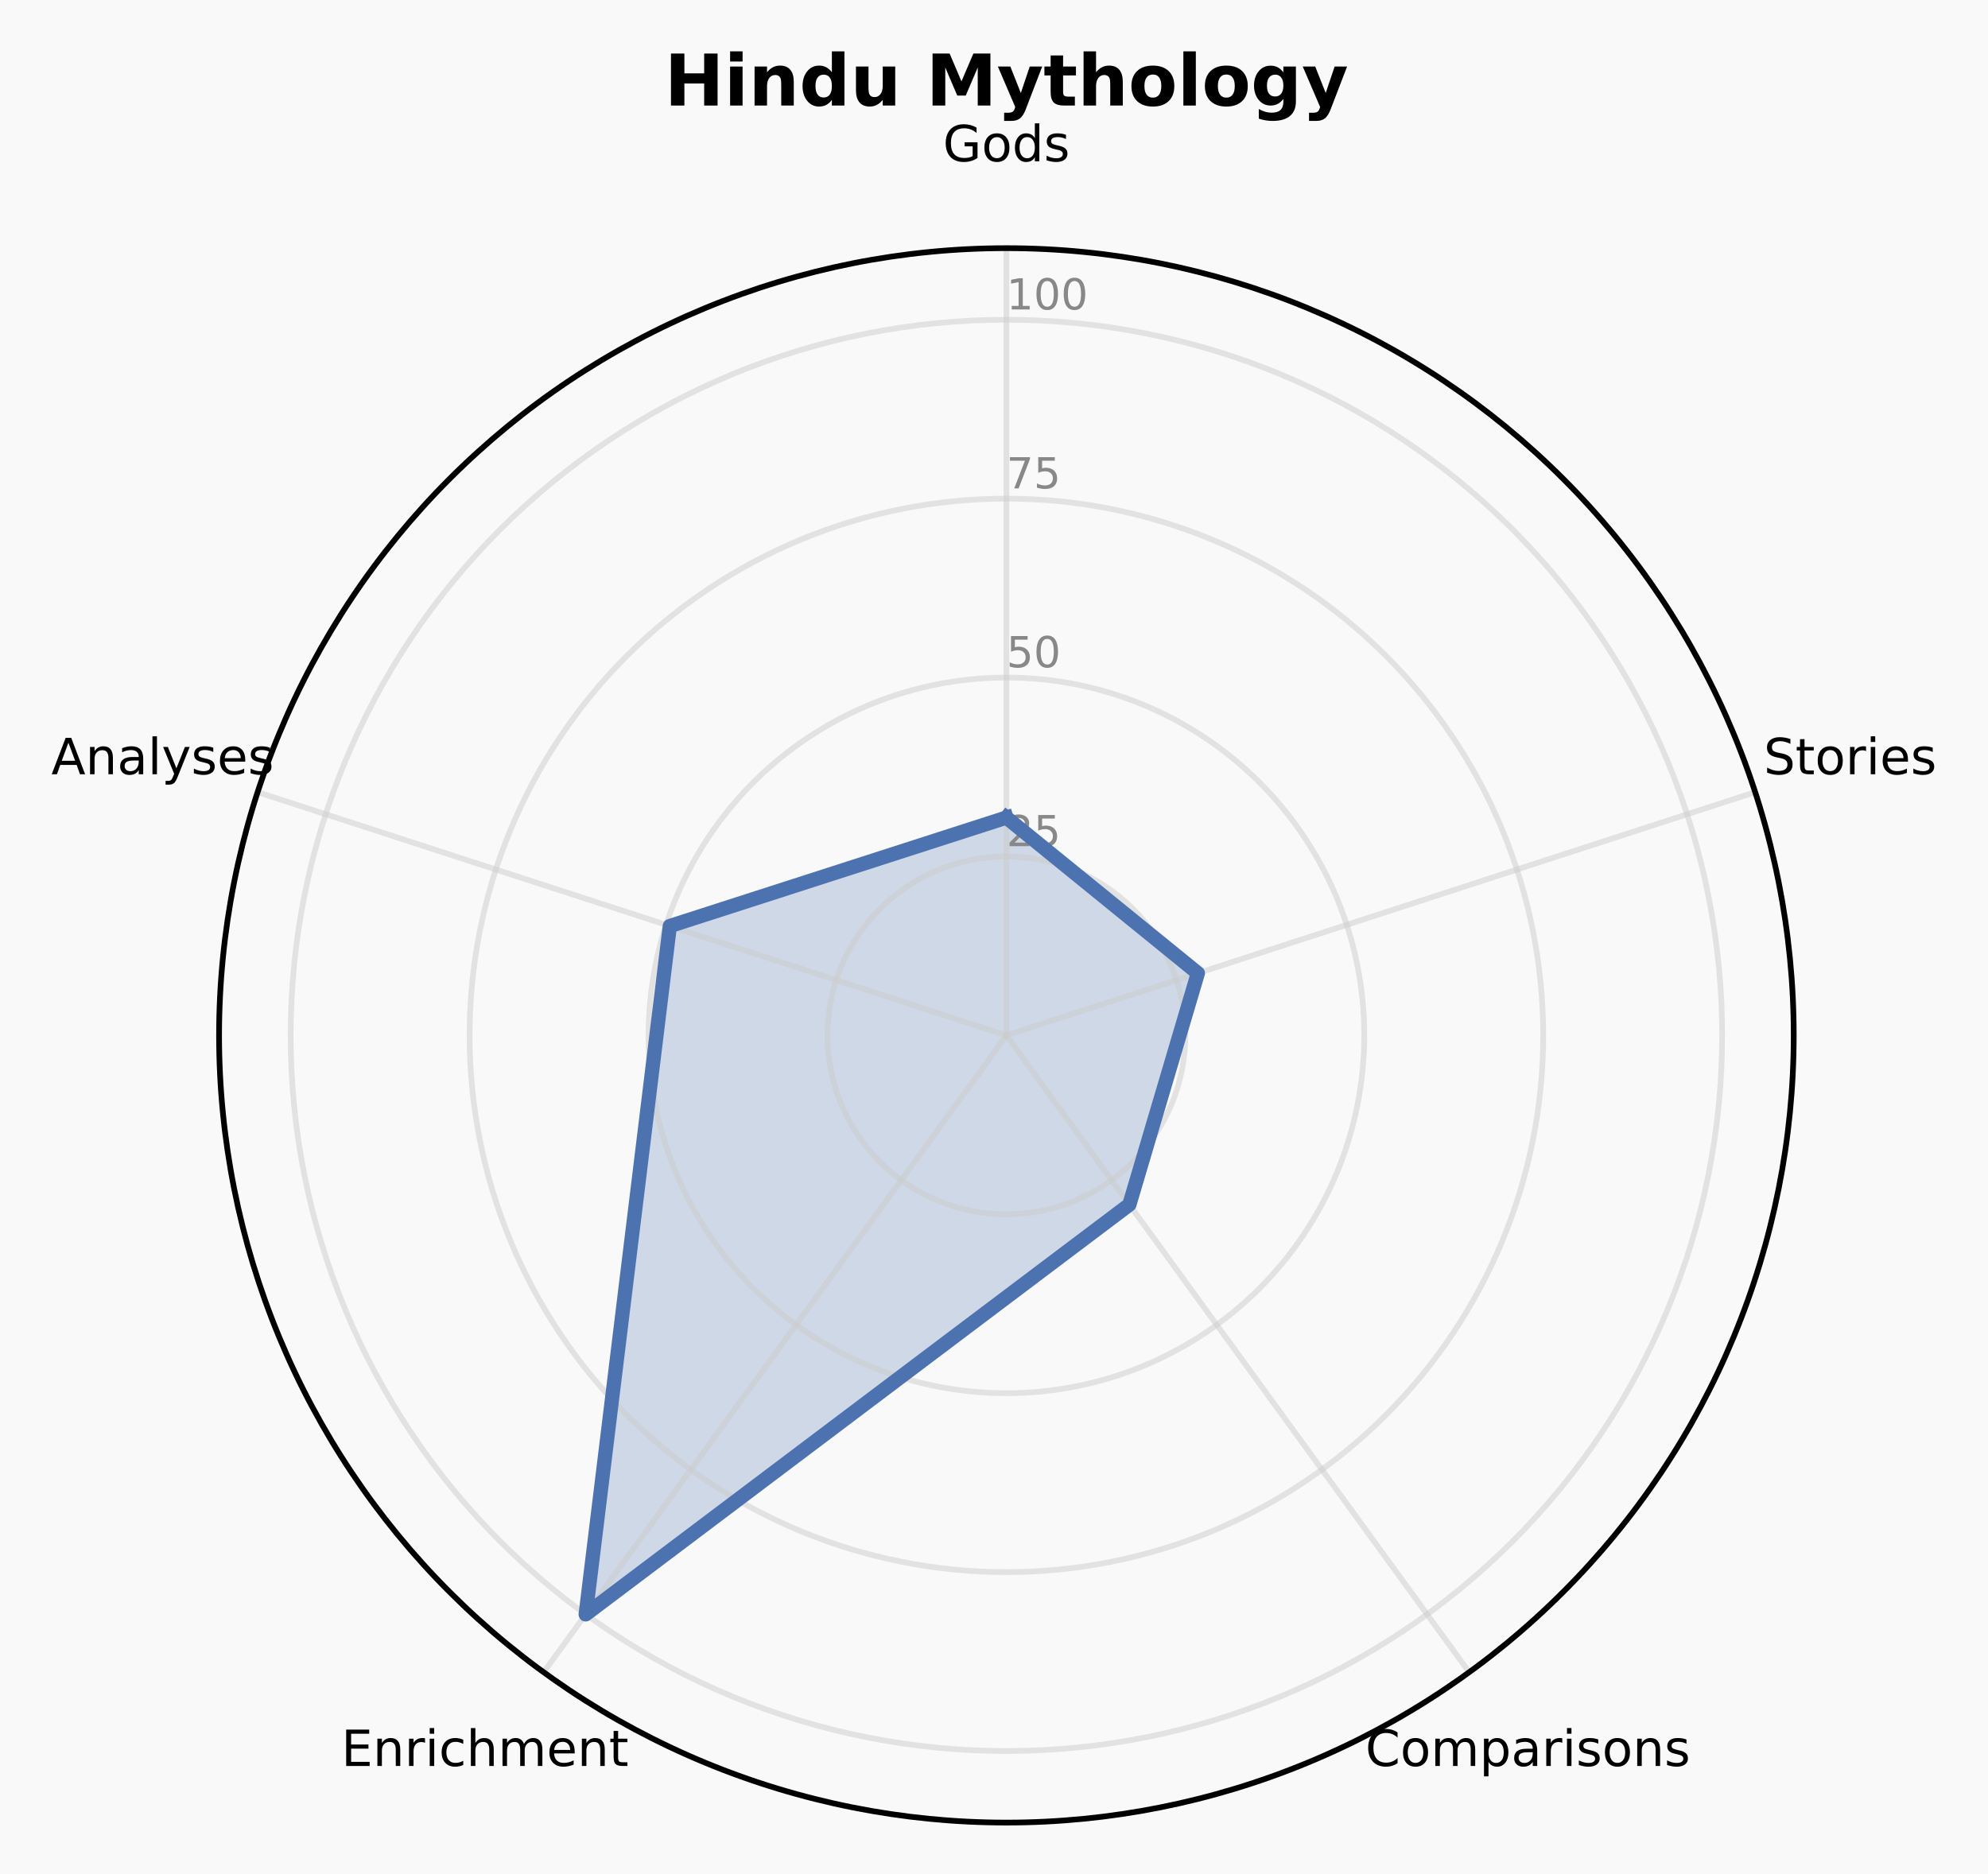
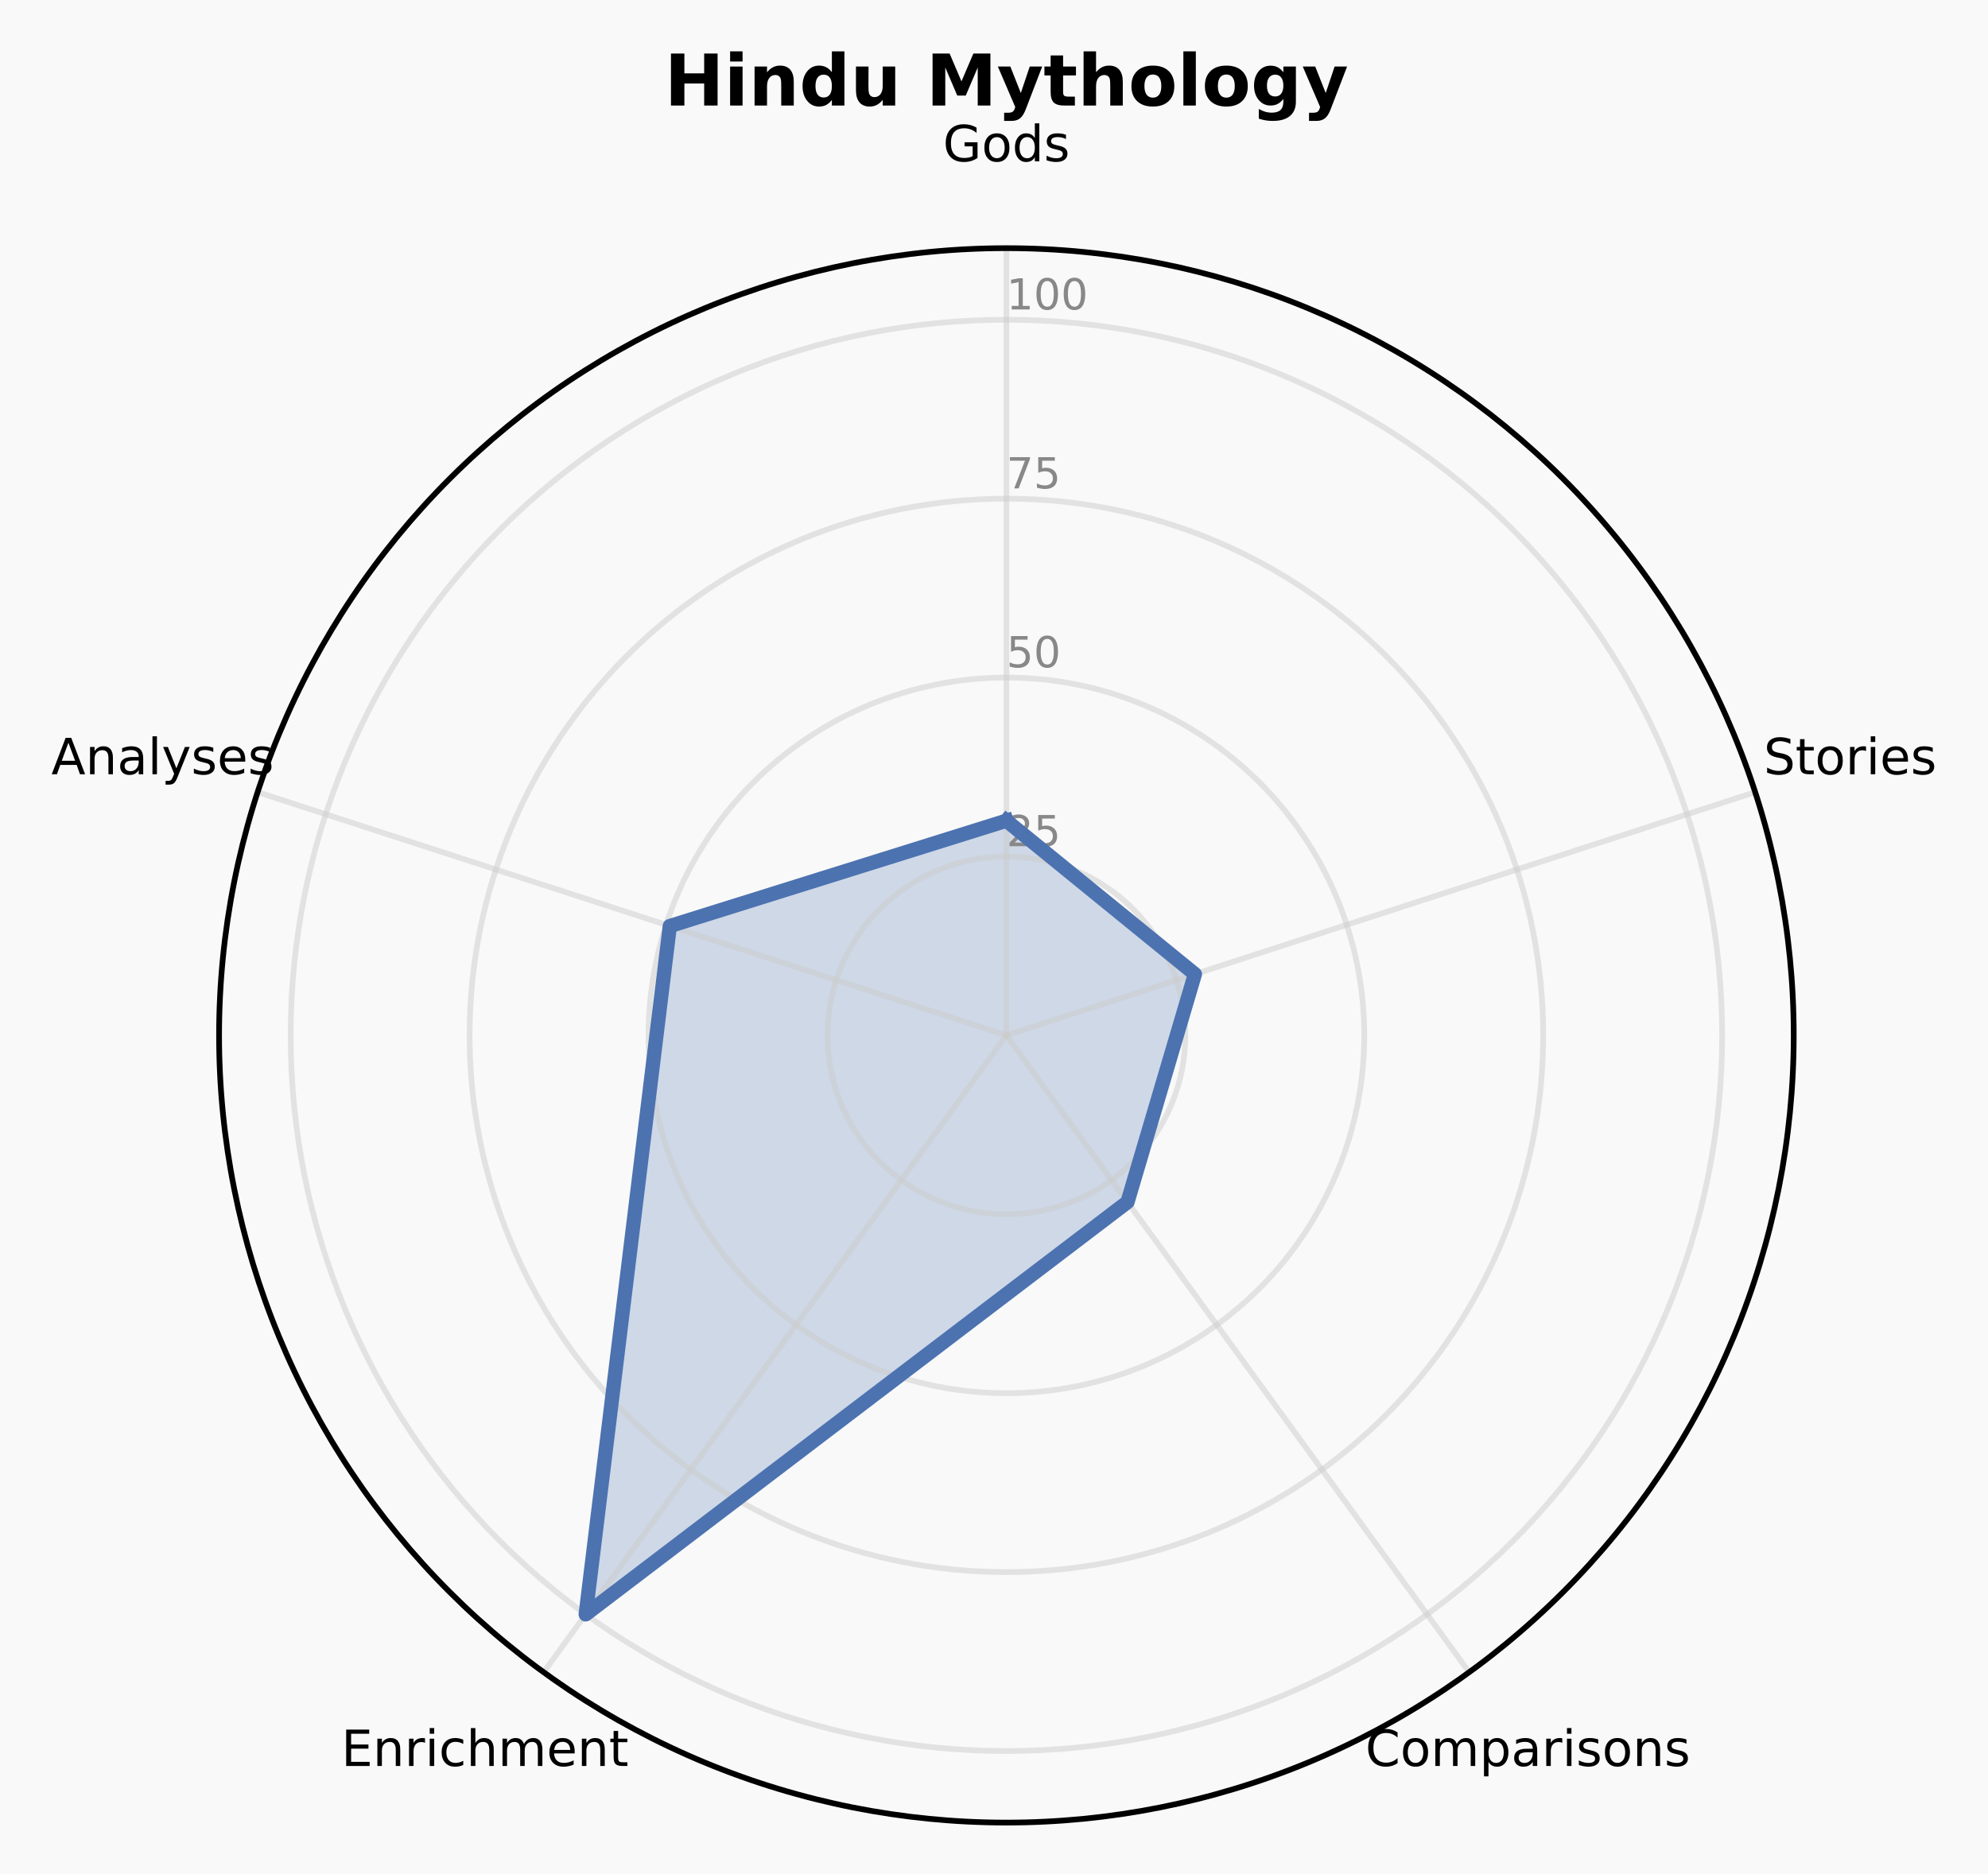
<svg xmlns="http://www.w3.org/2000/svg" xmlns:xlink="http://www.w3.org/1999/xlink" width="278.709pt" height="262.758pt" viewBox="0 0 278.709 262.758" version="1.1">
  <defs>
    <style type="text/css">*{stroke-linejoin: round; stroke-linecap: butt}</style>
  </defs>
  <g id="figure_1">
    <g id="patch_1">
      <path d="M 0 262.758  L 278.709 262.758  L 278.709 0  L 0 0  z " style="fill: #f9f9f9" />
    </g>
    <g id="axes_1">
      <g id="patch_2">
        <path d="M 251.473 145.178  C 251.473 130.683 248.618 116.329 243.071 102.938  C 237.524 89.546 229.393 77.377 219.143 67.128  C 208.894 56.878 196.725 48.748 183.334 43.201  C 169.942 37.654 155.588 34.798 141.093 34.798  C 126.598 34.798 112.244 37.654 98.853 43.201  C 85.461 48.748 73.293 56.878 63.043 67.128  C 52.794 77.377 44.663 89.546 39.116 102.938  C 33.569 116.329 30.714 130.683 30.714 145.178  C 30.714 159.673 33.569 174.027 39.116 187.418  C 44.663 200.81 52.794 212.979 63.043 223.228  C 73.293 233.478 85.461 241.609 98.853 247.155  C 112.244 252.702 126.598 255.558 141.093 255.558  C 155.588 255.558 169.942 252.702 183.334 247.155  C 196.725 241.609 208.894 233.478 219.143 223.228  C 229.393 212.979 237.524 200.81 243.071 187.418  C 248.618 174.027 251.473 159.673 251.473 145.178  M 141.093 145.178  C 141.093 145.178 141.093 145.178 141.093 145.178  C 141.093 145.178 141.093 145.178 141.093 145.178  C 141.093 145.178 141.093 145.178 141.093 145.178  C 141.093 145.178 141.093 145.178 141.093 145.178  C 141.093 145.178 141.093 145.178 141.093 145.178  C 141.093 145.178 141.093 145.178 141.093 145.178  C 141.093 145.178 141.093 145.178 141.093 145.178  C 141.093 145.178 141.093 145.178 141.093 145.178  C 141.093 145.178 141.093 145.178 141.093 145.178  C 141.093 145.178 141.093 145.178 141.093 145.178  C 141.093 145.178 141.093 145.178 141.093 145.178  C 141.093 145.178 141.093 145.178 141.093 145.178  C 141.093 145.178 141.093 145.178 141.093 145.178  C 141.093 145.178 141.093 145.178 141.093 145.178  C 141.093 145.178 141.093 145.178 141.093 145.178  C 141.093 145.178 141.093 145.178 141.093 145.178  z " style="fill: #f9f9f9" />
      </g>
      <g id="patch_3">
-         <path d="M 141.093 114.638  L 167.934 136.457  L 158.334 168.908  L 82.112 226.359  L 93.907 129.846  z " clip-path="url(#p0b2c617883)" style="fill: #4c72b0; opacity: 0.25; stroke: #4c72b0; stroke-linejoin: miter" />
+         <path d="M 141.093 115.075  L 167.521 136.591  L 158.073 168.548  L 82.112 226.359  L 93.907 129.846  z " clip-path="url(#p75060b3790)" style="fill: #4c72b0; opacity: 0.25; stroke: #4c72b0; stroke-linejoin: miter" />
      </g>
      <g id="matplotlib.axis_1">
        <g id="xtick_1">
          <g id="line2d_1">
-             <path d="M 141.093 145.178  L 141.093 34.798  " clip-path="url(#p0b2c617883)" style="fill: none; stroke: #cccccc; stroke-opacity: 0.5; stroke-width: 0.8; stroke-linecap: square" />
+             <path d="M 141.093 145.178  L 141.093 34.798  " clip-path="url(#p75060b3790)" style="fill: none; stroke: #cccccc; stroke-opacity: 0.5; stroke-width: 0.8; stroke-linecap: square" />
          </g>
          <g id="text_1">
            <g transform="translate(132.1945 22.61707) scale(0.07 -0.07)">
              <defs>
                <path id="DejaVuSans-2a" d="M 3809 666  L 3809 1919  L 2778 1919  L 2778 2438  L 4434 2438  L 4434 434  Q 4069 175 3628 42  Q 3188 -91 2688 -91  Q 1594 -91 976 548  Q 359 1188 359 2328  Q 359 3472 976 4111  Q 1594 4750 2688 4750  Q 3144 4750 3555 4637  Q 3966 4525 4313 4306  L 4313 3634  Q 3963 3931 3569 4081  Q 3175 4231 2741 4231  Q 1884 4231 1454 3753  Q 1025 3275 1025 2328  Q 1025 1384 1454 906  Q 1884 428 2741 428  Q 3075 428 3337 486  Q 3600 544 3809 666  z " transform="scale(0.015625)" />
                <path id="DejaVuSans-52" d="M 1959 3097  Q 1497 3097 1228 2736  Q 959 2375 959 1747  Q 959 1119 1226 758  Q 1494 397 1959 397  Q 2419 397 2687 759  Q 2956 1122 2956 1747  Q 2956 2369 2687 2733  Q 2419 3097 1959 3097  z M 1959 3584  Q 2709 3584 3137 3096  Q 3566 2609 3566 1747  Q 3566 888 3137 398  Q 2709 -91 1959 -91  Q 1206 -91 779 398  Q 353 888 353 1747  Q 353 2609 779 3096  Q 1206 3584 1959 3584  z " transform="scale(0.015625)" />
                <path id="DejaVuSans-47" d="M 2906 2969  L 2906 4863  L 3481 4863  L 3481 0  L 2906 0  L 2906 525  Q 2725 213 2448 61  Q 2172 -91 1784 -91  Q 1150 -91 751 415  Q 353 922 353 1747  Q 353 2572 751 3078  Q 1150 3584 1784 3584  Q 2172 3584 2448 3432  Q 2725 3281 2906 2969  z M 947 1747  Q 947 1113 1208 752  Q 1469 391 1925 391  Q 2381 391 2643 752  Q 2906 1113 2906 1747  Q 2906 2381 2643 2742  Q 2381 3103 1925 3103  Q 1469 3103 1208 2742  Q 947 2381 947 1747  z " transform="scale(0.015625)" />
                <path id="DejaVuSans-56" d="M 2834 3397  L 2834 2853  Q 2591 2978 2328 3040  Q 2066 3103 1784 3103  Q 1356 3103 1142 2972  Q 928 2841 928 2578  Q 928 2378 1081 2264  Q 1234 2150 1697 2047  L 1894 2003  Q 2506 1872 2764 1633  Q 3022 1394 3022 966  Q 3022 478 2636 193  Q 2250 -91 1575 -91  Q 1294 -91 989 -36  Q 684 19 347 128  L 347 722  Q 666 556 975 473  Q 1284 391 1588 391  Q 1994 391 2212 530  Q 2431 669 2431 922  Q 2431 1156 2273 1281  Q 2116 1406 1581 1522  L 1381 1569  Q 847 1681 609 1914  Q 372 2147 372 2553  Q 372 3047 722 3315  Q 1072 3584 1716 3584  Q 2034 3584 2315 3537  Q 2597 3491 2834 3397  z " transform="scale(0.015625)" />
              </defs>
              <use xlink:href="#DejaVuSans-2a" />
              <use xlink:href="#DejaVuSans-52" transform="translate(77.48438 0)" />
              <use xlink:href="#DejaVuSans-47" transform="translate(138.6719 0)" />
              <use xlink:href="#DejaVuSans-56" transform="translate(202.1562 0)" />
            </g>
          </g>
        </g>
        <g id="xtick_2">
          <g id="line2d_2">
-             <path d="M 141.093 145.178  L 246.07 111.069  " clip-path="url(#p0b2c617883)" style="fill: none; stroke: #cccccc; stroke-opacity: 0.5; stroke-width: 0.8; stroke-linecap: square" />
+             <path d="M 141.093 145.178  L 246.07 111.069  " clip-path="url(#p75060b3790)" style="fill: none; stroke: #cccccc; stroke-opacity: 0.5; stroke-width: 0.8; stroke-linecap: square" />
          </g>
          <g id="text_2">
            <g transform="translate(247.2616 108.5613) scale(0.07 -0.07)">
              <defs>
                <path id="DejaVuSans-36" d="M 3425 4513  L 3425 3897  Q 3066 4069 2747 4153  Q 2428 4238 2131 4238  Q 1616 4238 1336 4038  Q 1056 3838 1056 3469  Q 1056 3159 1242 3001  Q 1428 2844 1947 2747  L 2328 2669  Q 3034 2534 3370 2195  Q 3706 1856 3706 1288  Q 3706 609 3251 259  Q 2797 -91 1919 -91  Q 1588 -91 1214 -16  Q 841 59 441 206  L 441 856  Q 825 641 1194 531  Q 1563 422 1919 422  Q 2459 422 2753 634  Q 3047 847 3047 1241  Q 3047 1584 2836 1778  Q 2625 1972 2144 2069  L 1759 2144  Q 1053 2284 737 2584  Q 422 2884 422 3419  Q 422 4038 858 4394  Q 1294 4750 2059 4750  Q 2388 4750 2728 4690  Q 3069 4631 3425 4513  z " transform="scale(0.015625)" />
                <path id="DejaVuSans-57" d="M 1172 4494  L 1172 3500  L 2356 3500  L 2356 3053  L 1172 3053  L 1172 1153  Q 1172 725 1289 603  Q 1406 481 1766 481  L 2356 481  L 2356 0  L 1766 0  Q 1100 0 847 248  Q 594 497 594 1153  L 594 3053  L 172 3053  L 172 3500  L 594 3500  L 594 4494  L 1172 4494  z " transform="scale(0.015625)" />
                <path id="DejaVuSans-55" d="M 2631 2963  Q 2534 3019 2420 3045  Q 2306 3072 2169 3072  Q 1681 3072 1420 2755  Q 1159 2438 1159 1844  L 1159 0  L 581 0  L 581 3500  L 1159 3500  L 1159 2956  Q 1341 3275 1631 3429  Q 1922 3584 2338 3584  Q 2397 3584 2469 3576  Q 2541 3569 2628 3553  L 2631 2963  z " transform="scale(0.015625)" />
                <path id="DejaVuSans-4c" d="M 603 3500  L 1178 3500  L 1178 0  L 603 0  L 603 3500  z M 603 4863  L 1178 4863  L 1178 4134  L 603 4134  L 603 4863  z " transform="scale(0.015625)" />
                <path id="DejaVuSans-48" d="M 3597 1894  L 3597 1613  L 953 1613  Q 991 1019 1311 708  Q 1631 397 2203 397  Q 2534 397 2845 478  Q 3156 559 3463 722  L 3463 178  Q 3153 47 2828 -22  Q 2503 -91 2169 -91  Q 1331 -91 842 396  Q 353 884 353 1716  Q 353 2575 817 3079  Q 1281 3584 2069 3584  Q 2775 3584 3186 3129  Q 3597 2675 3597 1894  z M 3022 2063  Q 3016 2534 2758 2815  Q 2500 3097 2075 3097  Q 1594 3097 1305 2825  Q 1016 2553 972 2059  L 3022 2063  z " transform="scale(0.015625)" />
              </defs>
              <use xlink:href="#DejaVuSans-36" />
              <use xlink:href="#DejaVuSans-57" transform="translate(63.48438 0)" />
              <use xlink:href="#DejaVuSans-52" transform="translate(102.6875 0)" />
              <use xlink:href="#DejaVuSans-55" transform="translate(163.875 0)" />
              <use xlink:href="#DejaVuSans-4c" transform="translate(204.9844 0)" />
              <use xlink:href="#DejaVuSans-48" transform="translate(232.7656 0)" />
              <use xlink:href="#DejaVuSans-56" transform="translate(294.2969 0)" />
            </g>
          </g>
        </g>
        <g id="xtick_3">
          <g id="line2d_3">
-             <path d="M 141.093 145.178  L 205.973 234.477  " clip-path="url(#p0b2c617883)" style="fill: none; stroke: #cccccc; stroke-opacity: 0.5; stroke-width: 0.8; stroke-linecap: square" />
+             <path d="M 141.093 145.178  L 205.973 234.477  " clip-path="url(#p75060b3790)" style="fill: none; stroke: #cccccc; stroke-opacity: 0.5; stroke-width: 0.8; stroke-linecap: square" />
          </g>
          <g id="text_3">
            <g transform="translate(191.4228 247.6219) scale(0.07 -0.07)">
              <defs>
                <path id="DejaVuSans-26" d="M 4122 4306  L 4122 3641  Q 3803 3938 3442 4084  Q 3081 4231 2675 4231  Q 1875 4231 1450 3742  Q 1025 3253 1025 2328  Q 1025 1406 1450 917  Q 1875 428 2675 428  Q 3081 428 3442 575  Q 3803 722 4122 1019  L 4122 359  Q 3791 134 3420 21  Q 3050 -91 2638 -91  Q 1578 -91 968 557  Q 359 1206 359 2328  Q 359 3453 968 4101  Q 1578 4750 2638 4750  Q 3056 4750 3426 4639  Q 3797 4528 4122 4306  z " transform="scale(0.015625)" />
                <path id="DejaVuSans-50" d="M 3328 2828  Q 3544 3216 3844 3400  Q 4144 3584 4550 3584  Q 5097 3584 5394 3201  Q 5691 2819 5691 2113  L 5691 0  L 5113 0  L 5113 2094  Q 5113 2597 4934 2840  Q 4756 3084 4391 3084  Q 3944 3084 3684 2787  Q 3425 2491 3425 1978  L 3425 0  L 2847 0  L 2847 2094  Q 2847 2600 2669 2842  Q 2491 3084 2119 3084  Q 1678 3084 1418 2786  Q 1159 2488 1159 1978  L 1159 0  L 581 0  L 581 3500  L 1159 3500  L 1159 2956  Q 1356 3278 1631 3431  Q 1906 3584 2284 3584  Q 2666 3584 2933 3390  Q 3200 3197 3328 2828  z " transform="scale(0.015625)" />
                <path id="DejaVuSans-53" d="M 1159 525  L 1159 -1331  L 581 -1331  L 581 3500  L 1159 3500  L 1159 2969  Q 1341 3281 1617 3432  Q 1894 3584 2278 3584  Q 2916 3584 3314 3078  Q 3713 2572 3713 1747  Q 3713 922 3314 415  Q 2916 -91 2278 -91  Q 1894 -91 1617 61  Q 1341 213 1159 525  z M 3116 1747  Q 3116 2381 2855 2742  Q 2594 3103 2138 3103  Q 1681 3103 1420 2742  Q 1159 2381 1159 1747  Q 1159 1113 1420 752  Q 1681 391 2138 391  Q 2594 391 2855 752  Q 3116 1113 3116 1747  z " transform="scale(0.015625)" />
                <path id="DejaVuSans-44" d="M 2194 1759  Q 1497 1759 1228 1600  Q 959 1441 959 1056  Q 959 750 1161 570  Q 1363 391 1709 391  Q 2188 391 2477 730  Q 2766 1069 2766 1631  L 2766 1759  L 2194 1759  z M 3341 1997  L 3341 0  L 2766 0  L 2766 531  Q 2569 213 2275 61  Q 1981 -91 1556 -91  Q 1019 -91 701 211  Q 384 513 384 1019  Q 384 1609 779 1909  Q 1175 2209 1959 2209  L 2766 2209  L 2766 2266  Q 2766 2663 2505 2880  Q 2244 3097 1772 3097  Q 1472 3097 1187 3025  Q 903 2953 641 2809  L 641 3341  Q 956 3463 1253 3523  Q 1550 3584 1831 3584  Q 2591 3584 2966 3190  Q 3341 2797 3341 1997  z " transform="scale(0.015625)" />
                <path id="DejaVuSans-51" d="M 3513 2113  L 3513 0  L 2938 0  L 2938 2094  Q 2938 2591 2744 2837  Q 2550 3084 2163 3084  Q 1697 3084 1428 2787  Q 1159 2491 1159 1978  L 1159 0  L 581 0  L 581 3500  L 1159 3500  L 1159 2956  Q 1366 3272 1645 3428  Q 1925 3584 2291 3584  Q 2894 3584 3203 3211  Q 3513 2838 3513 2113  z " transform="scale(0.015625)" />
              </defs>
              <use xlink:href="#DejaVuSans-26" />
              <use xlink:href="#DejaVuSans-52" transform="translate(69.82812 0)" />
              <use xlink:href="#DejaVuSans-50" transform="translate(131.0156 0)" />
              <use xlink:href="#DejaVuSans-53" transform="translate(228.4219 0)" />
              <use xlink:href="#DejaVuSans-44" transform="translate(291.9062 0)" />
              <use xlink:href="#DejaVuSans-55" transform="translate(353.1875 0)" />
              <use xlink:href="#DejaVuSans-4c" transform="translate(394.2969 0)" />
              <use xlink:href="#DejaVuSans-56" transform="translate(422.0781 0)" />
              <use xlink:href="#DejaVuSans-52" transform="translate(474.1719 0)" />
              <use xlink:href="#DejaVuSans-51" transform="translate(535.3594 0)" />
              <use xlink:href="#DejaVuSans-56" transform="translate(598.7344 0)" />
            </g>
          </g>
        </g>
        <g id="xtick_4">
          <g id="line2d_4">
-             <path d="M 141.093 145.178  L 76.214 234.477  " clip-path="url(#p0b2c617883)" style="fill: none; stroke: #cccccc; stroke-opacity: 0.5; stroke-width: 0.8; stroke-linecap: square" />
+             <path d="M 141.093 145.178  L 76.214 234.477  " clip-path="url(#p75060b3790)" style="fill: none; stroke: #cccccc; stroke-opacity: 0.5; stroke-width: 0.8; stroke-linecap: square" />
          </g>
          <g id="text_4">
            <g transform="translate(47.8483 247.6219) scale(0.07 -0.07)">
              <defs>
                <path id="DejaVuSans-28" d="M 628 4666  L 3578 4666  L 3578 4134  L 1259 4134  L 1259 2753  L 3481 2753  L 3481 2222  L 1259 2222  L 1259 531  L 3634 531  L 3634 0  L 628 0  L 628 4666  z " transform="scale(0.015625)" />
                <path id="DejaVuSans-46" d="M 3122 3366  L 3122 2828  Q 2878 2963 2633 3030  Q 2388 3097 2138 3097  Q 1578 3097 1268 2742  Q 959 2388 959 1747  Q 959 1106 1268 751  Q 1578 397 2138 397  Q 2388 397 2633 464  Q 2878 531 3122 666  L 3122 134  Q 2881 22 2623 -34  Q 2366 -91 2075 -91  Q 1284 -91 818 406  Q 353 903 353 1747  Q 353 2603 823 3093  Q 1294 3584 2113 3584  Q 2378 3584 2631 3529  Q 2884 3475 3122 3366  z " transform="scale(0.015625)" />
                <path id="DejaVuSans-4b" d="M 3513 2113  L 3513 0  L 2938 0  L 2938 2094  Q 2938 2591 2744 2837  Q 2550 3084 2163 3084  Q 1697 3084 1428 2787  Q 1159 2491 1159 1978  L 1159 0  L 581 0  L 581 4863  L 1159 4863  L 1159 2956  Q 1366 3272 1645 3428  Q 1925 3584 2291 3584  Q 2894 3584 3203 3211  Q 3513 2838 3513 2113  z " transform="scale(0.015625)" />
              </defs>
              <use xlink:href="#DejaVuSans-28" />
              <use xlink:href="#DejaVuSans-51" transform="translate(63.1875 0)" />
              <use xlink:href="#DejaVuSans-55" transform="translate(126.5625 0)" />
              <use xlink:href="#DejaVuSans-4c" transform="translate(167.6719 0)" />
              <use xlink:href="#DejaVuSans-46" transform="translate(195.4531 0)" />
              <use xlink:href="#DejaVuSans-4b" transform="translate(250.4375 0)" />
              <use xlink:href="#DejaVuSans-50" transform="translate(313.8125 0)" />
              <use xlink:href="#DejaVuSans-48" transform="translate(411.2188 0)" />
              <use xlink:href="#DejaVuSans-51" transform="translate(472.75 0)" />
              <use xlink:href="#DejaVuSans-57" transform="translate(536.125 0)" />
            </g>
          </g>
        </g>
        <g id="xtick_5">
          <g id="line2d_5">
-             <path d="M 141.093 145.178  L 36.116 111.069  " clip-path="url(#p0b2c617883)" style="fill: none; stroke: #cccccc; stroke-opacity: 0.5; stroke-width: 0.8; stroke-linecap: square" />
+             <path d="M 141.093 145.178  L 36.116 111.069  " clip-path="url(#p75060b3790)" style="fill: none; stroke: #cccccc; stroke-opacity: 0.5; stroke-width: 0.8; stroke-linecap: square" />
          </g>
          <g id="text_5">
            <g transform="translate(7.2 108.5613) scale(0.07 -0.07)">
              <defs>
                <path id="DejaVuSans-24" d="M 2188 4044  L 1331 1722  L 3047 1722  L 2188 4044  z M 1831 4666  L 2547 4666  L 4325 0  L 3669 0  L 3244 1197  L 1141 1197  L 716 0  L 50 0  L 1831 4666  z " transform="scale(0.015625)" />
                <path id="DejaVuSans-4f" d="M 603 4863  L 1178 4863  L 1178 0  L 603 0  L 603 4863  z " transform="scale(0.015625)" />
                <path id="DejaVuSans-5c" d="M 2059 -325  Q 1816 -950 1584 -1140  Q 1353 -1331 966 -1331  L 506 -1331  L 506 -850  L 844 -850  Q 1081 -850 1212 -737  Q 1344 -625 1503 -206  L 1606 56  L 191 3500  L 800 3500  L 1894 763  L 2988 3500  L 3597 3500  L 2059 -325  z " transform="scale(0.015625)" />
              </defs>
              <use xlink:href="#DejaVuSans-24" />
              <use xlink:href="#DejaVuSans-51" transform="translate(68.40625 0)" />
              <use xlink:href="#DejaVuSans-44" transform="translate(131.7812 0)" />
              <use xlink:href="#DejaVuSans-4f" transform="translate(193.0625 0)" />
              <use xlink:href="#DejaVuSans-5c" transform="translate(220.8438 0)" />
              <use xlink:href="#DejaVuSans-56" transform="translate(280.0312 0)" />
              <use xlink:href="#DejaVuSans-48" transform="translate(332.125 0)" />
              <use xlink:href="#DejaVuSans-56" transform="translate(393.6562 0)" />
            </g>
          </g>
        </g>
      </g>
      <g id="matplotlib.axis_2">
        <g id="ytick_1">
          <g id="line2d_6">
-             <path d="M 141.093 120.092  C 144.388 120.092 147.65 120.741 150.693 122.001  C 153.737 123.262 156.503 125.11 158.832 127.439  C 161.161 129.769 163.009 132.534 164.27 135.578  C 165.531 138.621 166.18 141.884 166.18 145.178  C 166.18 148.472 165.531 151.735 164.27 154.778  C 163.009 157.822 161.161 160.587 158.832 162.917  C 156.503 165.246 153.737 167.094 150.693 168.355  C 147.65 169.615 144.388 170.264 141.093 170.264  C 137.799 170.264 134.537 169.615 131.493 168.355  C 128.45 167.094 125.684 165.246 123.355 162.917  C 121.025 160.587 119.177 157.822 117.917 154.778  C 116.656 151.735 116.007 148.472 116.007 145.178  C 116.007 141.884 116.656 138.621 117.917 135.578  C 119.177 132.534 121.025 129.769 123.355 127.439  C 125.684 125.11 128.45 123.262 131.493 122.001  C 134.537 120.741 137.799 120.092 141.093 120.092  " clip-path="url(#p0b2c617883)" style="fill: none; stroke: #cccccc; stroke-opacity: 0.5; stroke-width: 0.8; stroke-linecap: square" />
+             <path d="M 141.093 120.092  C 144.388 120.092 147.65 120.741 150.693 122.001  C 153.737 123.262 156.503 125.11 158.832 127.439  C 161.161 129.769 163.009 132.534 164.27 135.578  C 165.531 138.621 166.18 141.884 166.18 145.178  C 166.18 148.472 165.531 151.735 164.27 154.778  C 163.009 157.822 161.161 160.587 158.832 162.917  C 156.503 165.246 153.737 167.094 150.693 168.355  C 147.65 169.615 144.388 170.264 141.093 170.264  C 137.799 170.264 134.537 169.615 131.493 168.355  C 128.45 167.094 125.684 165.246 123.355 162.917  C 121.025 160.587 119.177 157.822 117.917 154.778  C 116.656 151.735 116.007 148.472 116.007 145.178  C 116.007 141.884 116.656 138.621 117.917 135.578  C 119.177 132.534 121.025 129.769 123.355 127.439  C 125.684 125.11 128.45 123.262 131.493 122.001  C 134.537 120.741 137.799 120.092 141.093 120.092  " clip-path="url(#p75060b3790)" style="fill: none; stroke: #cccccc; stroke-opacity: 0.5; stroke-width: 0.8; stroke-linecap: square" />
          </g>
          <g id="text_6">
            <g style="fill: #888888" transform="translate(141.0933 118.6504) scale(0.06 -0.06)">
              <defs>
                <path id="DejaVuSans-15" d="M 1228 531  L 3431 531  L 3431 0  L 469 0  L 469 531  Q 828 903 1448 1529  Q 2069 2156 2228 2338  Q 2531 2678 2651 2914  Q 2772 3150 2772 3378  Q 2772 3750 2511 3984  Q 2250 4219 1831 4219  Q 1534 4219 1204 4116  Q 875 4013 500 3803  L 500 4441  Q 881 4594 1212 4672  Q 1544 4750 1819 4750  Q 2544 4750 2975 4387  Q 3406 4025 3406 3419  Q 3406 3131 3298 2873  Q 3191 2616 2906 2266  Q 2828 2175 2409 1742  Q 1991 1309 1228 531  z " transform="scale(0.015625)" />
                <path id="DejaVuSans-18" d="M 691 4666  L 3169 4666  L 3169 4134  L 1269 4134  L 1269 2991  Q 1406 3038 1543 3061  Q 1681 3084 1819 3084  Q 2600 3084 3056 2656  Q 3513 2228 3513 1497  Q 3513 744 3044 326  Q 2575 -91 1722 -91  Q 1428 -91 1123 -41  Q 819 9 494 109  L 494 744  Q 775 591 1075 516  Q 1375 441 1709 441  Q 2250 441 2565 725  Q 2881 1009 2881 1497  Q 2881 1984 2565 2268  Q 2250 2553 1709 2553  Q 1456 2553 1204 2497  Q 953 2441 691 2322  L 691 4666  z " transform="scale(0.015625)" />
              </defs>
              <use xlink:href="#DejaVuSans-15" />
              <use xlink:href="#DejaVuSans-18" transform="translate(63.625 0)" />
            </g>
          </g>
        </g>
        <g id="ytick_2">
          <g id="line2d_7">
-             <path d="M 141.093 95.005  C 147.682 95.005 154.206 96.303 160.293 98.825  C 166.381 101.346 171.912 105.042 176.571 109.701  C 181.229 114.36 184.925 119.891 187.447 125.978  C 189.968 132.065 191.266 138.589 191.266 145.178  C 191.266 151.767 189.968 158.291 187.447 164.378  C 184.925 170.465 181.229 175.997 176.571 180.655  C 171.912 185.314 166.381 189.01 160.293 191.531  C 154.206 194.053 147.682 195.351 141.093 195.351  C 134.505 195.351 127.98 194.053 121.893 191.531  C 115.806 189.01 110.275 185.314 105.616 180.655  C 100.957 175.997 97.261 170.465 94.74 164.378  C 92.219 158.291 90.921 151.767 90.921 145.178  C 90.921 138.589 92.219 132.065 94.74 125.978  C 97.261 119.891 100.957 114.36 105.616 109.701  C 110.275 105.042 115.806 101.346 121.893 98.825  C 127.98 96.303 134.505 95.005 141.093 95.005  " clip-path="url(#p0b2c617883)" style="fill: none; stroke: #cccccc; stroke-opacity: 0.5; stroke-width: 0.8; stroke-linecap: square" />
+             <path d="M 141.093 95.005  C 147.682 95.005 154.206 96.303 160.293 98.825  C 166.381 101.346 171.912 105.042 176.571 109.701  C 181.229 114.36 184.925 119.891 187.447 125.978  C 189.968 132.065 191.266 138.589 191.266 145.178  C 191.266 151.767 189.968 158.291 187.447 164.378  C 184.925 170.465 181.229 175.997 176.571 180.655  C 171.912 185.314 166.381 189.01 160.293 191.531  C 154.206 194.053 147.682 195.351 141.093 195.351  C 134.505 195.351 127.98 194.053 121.893 191.531  C 115.806 189.01 110.275 185.314 105.616 180.655  C 100.957 175.997 97.261 170.465 94.74 164.378  C 92.219 158.291 90.921 151.767 90.921 145.178  C 90.921 138.589 92.219 132.065 94.74 125.978  C 97.261 119.891 100.957 114.36 105.616 109.701  C 110.275 105.042 115.806 101.346 121.893 98.825  C 127.98 96.303 134.505 95.005 141.093 95.005  " clip-path="url(#p75060b3790)" style="fill: none; stroke: #cccccc; stroke-opacity: 0.5; stroke-width: 0.8; stroke-linecap: square" />
          </g>
          <g id="text_7">
            <g style="fill: #888888" transform="translate(141.0933 93.56408) scale(0.06 -0.06)">
              <defs>
                <path id="DejaVuSans-13" d="M 2034 4250  Q 1547 4250 1301 3770  Q 1056 3291 1056 2328  Q 1056 1369 1301 889  Q 1547 409 2034 409  Q 2525 409 2770 889  Q 3016 1369 3016 2328  Q 3016 3291 2770 3770  Q 2525 4250 2034 4250  z M 2034 4750  Q 2819 4750 3233 4129  Q 3647 3509 3647 2328  Q 3647 1150 3233 529  Q 2819 -91 2034 -91  Q 1250 -91 836 529  Q 422 1150 422 2328  Q 422 3509 836 4129  Q 1250 4750 2034 4750  z " transform="scale(0.015625)" />
              </defs>
              <use xlink:href="#DejaVuSans-18" />
              <use xlink:href="#DejaVuSans-13" transform="translate(63.625 0)" />
            </g>
          </g>
        </g>
        <g id="ytick_3">
          <g id="line2d_8">
-             <path d="M 141.093 69.919  C 150.976 69.919 160.763 71.866 169.894 75.648  C 179.024 79.43 187.321 84.974 194.309 91.962  C 201.298 98.95 206.841 107.247 210.623 116.378  C 214.405 125.508 216.352 135.295 216.352 145.178  C 216.352 155.061 214.405 164.848 210.623 173.978  C 206.841 183.109 201.298 191.406 194.309 198.394  C 187.321 205.382 179.024 210.926 169.894 214.708  C 160.763 218.49 150.976 220.437 141.093 220.437  C 131.21 220.437 121.424 218.49 112.293 214.708  C 103.162 210.926 94.866 205.382 87.877 198.394  C 80.889 191.406 75.345 183.109 71.563 173.978  C 67.781 164.848 65.834 155.061 65.834 145.178  C 65.834 135.295 67.781 125.508 71.563 116.378  C 75.345 107.247 80.889 98.95 87.877 91.962  C 94.866 84.974 103.162 79.43 112.293 75.648  C 121.424 71.866 131.21 69.919 141.093 69.919  " clip-path="url(#p0b2c617883)" style="fill: none; stroke: #cccccc; stroke-opacity: 0.5; stroke-width: 0.8; stroke-linecap: square" />
+             <path d="M 141.093 69.919  C 150.976 69.919 160.763 71.866 169.894 75.648  C 179.024 79.43 187.321 84.974 194.309 91.962  C 201.298 98.95 206.841 107.247 210.623 116.378  C 214.405 125.508 216.352 135.295 216.352 145.178  C 216.352 155.061 214.405 164.848 210.623 173.978  C 206.841 183.109 201.298 191.406 194.309 198.394  C 187.321 205.382 179.024 210.926 169.894 214.708  C 160.763 218.49 150.976 220.437 141.093 220.437  C 131.21 220.437 121.424 218.49 112.293 214.708  C 103.162 210.926 94.866 205.382 87.877 198.394  C 80.889 191.406 75.345 183.109 71.563 173.978  C 67.781 164.848 65.834 155.061 65.834 145.178  C 65.834 135.295 67.781 125.508 71.563 116.378  C 75.345 107.247 80.889 98.95 87.877 91.962  C 94.866 84.974 103.162 79.43 112.293 75.648  C 121.424 71.866 131.21 69.919 141.093 69.919  " clip-path="url(#p75060b3790)" style="fill: none; stroke: #cccccc; stroke-opacity: 0.5; stroke-width: 0.8; stroke-linecap: square" />
          </g>
          <g id="text_8">
            <g style="fill: #888888" transform="translate(141.0933 68.47781) scale(0.06 -0.06)">
              <defs>
                <path id="DejaVuSans-1a" d="M 525 4666  L 3525 4666  L 3525 4397  L 1831 0  L 1172 0  L 2766 4134  L 525 4134  L 525 4666  z " transform="scale(0.015625)" />
              </defs>
              <use xlink:href="#DejaVuSans-1a" />
              <use xlink:href="#DejaVuSans-18" transform="translate(63.625 0)" />
            </g>
          </g>
        </g>
        <g id="ytick_4">
          <g id="line2d_9">
-             <path d="M 141.093 44.833  C 154.27 44.833 167.32 47.429 179.494 52.471  C 191.668 57.514 202.73 64.906 212.048 74.223  C 221.366 83.541 228.757 94.603 233.8 106.778  C 238.843 118.952 241.438 132.001 241.438 145.178  C 241.438 158.355 238.843 171.404 233.8 183.578  C 228.757 195.753 221.366 206.815 212.048 216.133  C 202.73 225.45 191.668 232.842 179.494 237.885  C 167.32 242.927 154.27 245.523 141.093 245.523  C 127.916 245.523 114.867 242.927 102.693 237.885  C 90.519 232.842 79.456 225.45 70.139 216.133  C 60.821 206.815 53.429 195.753 48.387 183.578  C 43.344 171.404 40.748 158.355 40.748 145.178  C 40.748 132.001 43.344 118.952 48.387 106.778  C 53.429 94.603 60.821 83.541 70.139 74.223  C 79.456 64.906 90.519 57.514 102.693 52.471  C 114.867 47.429 127.916 44.833 141.093 44.833  " clip-path="url(#p0b2c617883)" style="fill: none; stroke: #cccccc; stroke-opacity: 0.5; stroke-width: 0.8; stroke-linecap: square" />
+             <path d="M 141.093 44.833  C 154.27 44.833 167.32 47.429 179.494 52.471  C 191.668 57.514 202.73 64.906 212.048 74.223  C 221.366 83.541 228.757 94.603 233.8 106.778  C 238.843 118.952 241.438 132.001 241.438 145.178  C 241.438 158.355 238.843 171.404 233.8 183.578  C 228.757 195.753 221.366 206.815 212.048 216.133  C 202.73 225.45 191.668 232.842 179.494 237.885  C 167.32 242.927 154.27 245.523 141.093 245.523  C 127.916 245.523 114.867 242.927 102.693 237.885  C 90.519 232.842 79.456 225.45 70.139 216.133  C 60.821 206.815 53.429 195.753 48.387 183.578  C 43.344 171.404 40.748 158.355 40.748 145.178  C 40.748 132.001 43.344 118.952 48.387 106.778  C 53.429 94.603 60.821 83.541 70.139 74.223  C 79.456 64.906 90.519 57.514 102.693 52.471  C 114.867 47.429 127.916 44.833 141.093 44.833  " clip-path="url(#p75060b3790)" style="fill: none; stroke: #cccccc; stroke-opacity: 0.5; stroke-width: 0.8; stroke-linecap: square" />
          </g>
          <g id="text_9">
            <g style="fill: #888888" transform="translate(141.0933 43.39154) scale(0.06 -0.06)">
              <defs>
                <path id="DejaVuSans-14" d="M 794 531  L 1825 531  L 1825 4091  L 703 3866  L 703 4441  L 1819 4666  L 2450 4666  L 2450 531  L 3481 531  L 3481 0  L 794 0  L 794 531  z " transform="scale(0.015625)" />
              </defs>
              <use xlink:href="#DejaVuSans-14" />
              <use xlink:href="#DejaVuSans-13" transform="translate(63.625 0)" />
              <use xlink:href="#DejaVuSans-13" transform="translate(127.25 0)" />
            </g>
          </g>
        </g>
      </g>
      <g id="line2d_10">
-         <path d="M 141.093 114.638  L 167.934 136.457  L 158.334 168.908  L 82.112 226.359  L 93.907 129.846  L 141.093 114.638  " clip-path="url(#p0b2c617883)" style="fill: none; stroke: #4c72b0; stroke-width: 2; stroke-linecap: square" />
+         <path d="M 141.093 115.075  L 167.521 136.591  L 158.073 168.548  L 82.112 226.359  L 93.907 129.846  L 141.093 115.075  " clip-path="url(#p75060b3790)" style="fill: none; stroke: #4c72b0; stroke-width: 2; stroke-linecap: square" />
      </g>
      <g id="patch_4">
        <path d="M 141.093 34.798  C 126.598 34.798 112.244 37.654 98.853 43.201  C 85.461 48.748 73.293 56.878 63.043 67.128  C 52.794 77.377 44.663 89.546 39.116 102.938  C 33.569 116.329 30.714 130.683 30.714 145.178  C 30.714 159.673 33.569 174.027 39.116 187.418  C 44.663 200.81 52.794 212.979 63.043 223.228  C 73.293 233.478 85.461 241.609 98.853 247.155  C 112.244 252.702 126.598 255.558 141.093 255.558  C 155.588 255.558 169.942 252.702 183.334 247.155  C 196.725 241.609 208.894 233.478 219.143 223.228  C 229.393 212.979 237.524 200.81 243.071 187.418  C 248.618 174.027 251.473 159.673 251.473 145.178  C 251.473 130.683 248.618 116.329 243.071 102.938  C 237.524 89.546 229.393 77.377 219.143 67.128  C 208.894 56.878 196.725 48.748 183.334 43.201  C 169.942 37.654 155.588 34.798 141.093 34.798  " style="fill: none; stroke: #000000; stroke-width: 0.8; stroke-linejoin: miter; stroke-linecap: square" />
      </g>
      <g id="text_10">
        <g transform="translate(93.14952 14.79844) scale(0.1 -0.1)">
          <defs>
            <path id="DejaVuSans-Bold-2b" d="M 588 4666  L 1791 4666  L 1791 2888  L 3566 2888  L 3566 4666  L 4769 4666  L 4769 0  L 3566 0  L 3566 1978  L 1791 1978  L 1791 0  L 588 0  L 588 4666  z " transform="scale(0.015625)" />
            <path id="DejaVuSans-Bold-4c" d="M 538 3500  L 1656 3500  L 1656 0  L 538 0  L 538 3500  z M 538 4863  L 1656 4863  L 1656 3950  L 538 3950  L 538 4863  z " transform="scale(0.015625)" />
            <path id="DejaVuSans-Bold-51" d="M 4056 2131  L 4056 0  L 2931 0  L 2931 347  L 2931 1631  Q 2931 2084 2911 2256  Q 2891 2428 2841 2509  Q 2775 2619 2662 2680  Q 2550 2741 2406 2741  Q 2056 2741 1856 2470  Q 1656 2200 1656 1722  L 1656 0  L 538 0  L 538 3500  L 1656 3500  L 1656 2988  Q 1909 3294 2193 3439  Q 2478 3584 2822 3584  Q 3428 3584 3742 3212  Q 4056 2841 4056 2131  z " transform="scale(0.015625)" />
            <path id="DejaVuSans-Bold-47" d="M 2919 2988  L 2919 4863  L 4044 4863  L 4044 0  L 2919 0  L 2919 506  Q 2688 197 2409 53  Q 2131 -91 1766 -91  Q 1119 -91 703 423  Q 288 938 288 1747  Q 288 2556 703 3070  Q 1119 3584 1766 3584  Q 2128 3584 2408 3439  Q 2688 3294 2919 2988  z M 2181 722  Q 2541 722 2730 984  Q 2919 1247 2919 1747  Q 2919 2247 2730 2509  Q 2541 2772 2181 2772  Q 1825 2772 1636 2509  Q 1447 2247 1447 1747  Q 1447 1247 1636 984  Q 1825 722 2181 722  z " transform="scale(0.015625)" />
            <path id="DejaVuSans-Bold-58" d="M 500 1363  L 500 3500  L 1625 3500  L 1625 3150  Q 1625 2866 1622 2436  Q 1619 2006 1619 1863  Q 1619 1441 1641 1255  Q 1663 1069 1716 984  Q 1784 875 1895 815  Q 2006 756 2150 756  Q 2500 756 2700 1025  Q 2900 1294 2900 1772  L 2900 3500  L 4019 3500  L 4019 0  L 2900 0  L 2900 506  Q 2647 200 2364 54  Q 2081 -91 1741 -91  Q 1134 -91 817 281  Q 500 653 500 1363  z " transform="scale(0.015625)" />
            <path id="DejaVuSans-Bold-3" transform="scale(0.015625)" />
            <path id="DejaVuSans-Bold-30" d="M 588 4666  L 2119 4666  L 3181 2169  L 4250 4666  L 5778 4666  L 5778 0  L 4641 0  L 4641 3413  L 3566 897  L 2803 897  L 1728 3413  L 1728 0  L 588 0  L 588 4666  z " transform="scale(0.015625)" />
            <path id="DejaVuSans-Bold-5c" d="M 78 3500  L 1197 3500  L 2138 1125  L 2938 3500  L 4056 3500  L 2584 -331  Q 2363 -916 2067 -1148  Q 1772 -1381 1288 -1381  L 641 -1381  L 641 -647  L 991 -647  Q 1275 -647 1404 -556  Q 1534 -466 1606 -231  L 1638 -134  L 78 3500  z " transform="scale(0.015625)" />
            <path id="DejaVuSans-Bold-57" d="M 1759 4494  L 1759 3500  L 2913 3500  L 2913 2700  L 1759 2700  L 1759 1216  Q 1759 972 1856 886  Q 1953 800 2241 800  L 2816 800  L 2816 0  L 1856 0  Q 1194 0 917 276  Q 641 553 641 1216  L 641 2700  L 84 2700  L 84 3500  L 641 3500  L 641 4494  L 1759 4494  z " transform="scale(0.015625)" />
            <path id="DejaVuSans-Bold-4b" d="M 4056 2131  L 4056 0  L 2931 0  L 2931 347  L 2931 1625  Q 2931 2084 2911 2256  Q 2891 2428 2841 2509  Q 2775 2619 2662 2680  Q 2550 2741 2406 2741  Q 2056 2741 1856 2470  Q 1656 2200 1656 1722  L 1656 0  L 538 0  L 538 4863  L 1656 4863  L 1656 2988  Q 1909 3294 2193 3439  Q 2478 3584 2822 3584  Q 3428 3584 3742 3212  Q 4056 2841 4056 2131  z " transform="scale(0.015625)" />
            <path id="DejaVuSans-Bold-52" d="M 2203 2784  Q 1831 2784 1636 2517  Q 1441 2250 1441 1747  Q 1441 1244 1636 976  Q 1831 709 2203 709  Q 2569 709 2762 976  Q 2956 1244 2956 1747  Q 2956 2250 2762 2517  Q 2569 2784 2203 2784  z M 2203 3584  Q 3106 3584 3614 3096  Q 4122 2609 4122 1747  Q 4122 884 3614 396  Q 3106 -91 2203 -91  Q 1297 -91 786 396  Q 275 884 275 1747  Q 275 2609 786 3096  Q 1297 3584 2203 3584  z " transform="scale(0.015625)" />
            <path id="DejaVuSans-Bold-4f" d="M 538 4863  L 1656 4863  L 1656 0  L 538 0  L 538 4863  z " transform="scale(0.015625)" />
            <path id="DejaVuSans-Bold-4a" d="M 2919 594  Q 2688 288 2409 144  Q 2131 0 1766 0  Q 1125 0 706 504  Q 288 1009 288 1791  Q 288 2575 706 3076  Q 1125 3578 1766 3578  Q 2131 3578 2409 3434  Q 2688 3291 2919 2981  L 2919 3500  L 4044 3500  L 4044 353  Q 4044 -491 3511 -936  Q 2978 -1381 1966 -1381  Q 1638 -1381 1331 -1331  Q 1025 -1281 716 -1178  L 716 -306  Q 1009 -475 1290 -558  Q 1572 -641 1856 -641  Q 2406 -641 2662 -400  Q 2919 -159 2919 353  L 2919 594  z M 2181 2772  Q 1834 2772 1640 2515  Q 1447 2259 1447 1791  Q 1447 1309 1634 1061  Q 1822 813 2181 813  Q 2531 813 2725 1069  Q 2919 1325 2919 1791  Q 2919 2259 2725 2515  Q 2531 2772 2181 2772  z " transform="scale(0.015625)" />
          </defs>
          <use xlink:href="#DejaVuSans-Bold-2b" />
          <use xlink:href="#DejaVuSans-Bold-4c" transform="translate(83.6875 0)" />
          <use xlink:href="#DejaVuSans-Bold-51" transform="translate(117.9688 0)" />
          <use xlink:href="#DejaVuSans-Bold-47" transform="translate(189.1562 0)" />
          <use xlink:href="#DejaVuSans-Bold-58" transform="translate(260.7344 0)" />
          <use xlink:href="#DejaVuSans-Bold-3" transform="translate(331.9219 0)" />
          <use xlink:href="#DejaVuSans-Bold-30" transform="translate(366.7344 0)" />
          <use xlink:href="#DejaVuSans-Bold-5c" transform="translate(466.25 0)" />
          <use xlink:href="#DejaVuSans-Bold-57" transform="translate(531.4375 0)" />
          <use xlink:href="#DejaVuSans-Bold-4b" transform="translate(579.2344 0)" />
          <use xlink:href="#DejaVuSans-Bold-52" transform="translate(650.4219 0)" />
          <use xlink:href="#DejaVuSans-Bold-4f" transform="translate(719.125 0)" />
          <use xlink:href="#DejaVuSans-Bold-52" transform="translate(753.4062 0)" />
          <use xlink:href="#DejaVuSans-Bold-4a" transform="translate(822.1094 0)" />
          <use xlink:href="#DejaVuSans-Bold-5c" transform="translate(893.6875 0)" />
        </g>
      </g>
    </g>
  </g>
  <defs>
-     <clipPath id="p0b2c617883">
+     <clipPath id="p75060b3790">
      <path d="M 251.473 145.178  C 251.473 130.683 248.618 116.329 243.071 102.938  C 237.524 89.546 229.393 77.377 219.143 67.128  C 208.894 56.878 196.725 48.748 183.334 43.201  C 169.942 37.654 155.588 34.798 141.093 34.798  C 126.598 34.798 112.244 37.654 98.853 43.201  C 85.461 48.748 73.293 56.878 63.043 67.128  C 52.794 77.377 44.663 89.546 39.116 102.938  C 33.569 116.329 30.714 130.683 30.714 145.178  C 30.714 159.673 33.569 174.027 39.116 187.418  C 44.663 200.81 52.794 212.979 63.043 223.228  C 73.293 233.478 85.461 241.609 98.853 247.155  C 112.244 252.702 126.598 255.558 141.093 255.558  C 155.588 255.558 169.942 252.702 183.334 247.155  C 196.725 241.609 208.894 233.478 219.143 223.228  C 229.393 212.979 237.524 200.81 243.071 187.418  C 248.618 174.027 251.473 159.673 251.473 145.178  M 141.093 145.178  C 141.093 145.178 141.093 145.178 141.093 145.178  C 141.093 145.178 141.093 145.178 141.093 145.178  C 141.093 145.178 141.093 145.178 141.093 145.178  C 141.093 145.178 141.093 145.178 141.093 145.178  C 141.093 145.178 141.093 145.178 141.093 145.178  C 141.093 145.178 141.093 145.178 141.093 145.178  C 141.093 145.178 141.093 145.178 141.093 145.178  C 141.093 145.178 141.093 145.178 141.093 145.178  C 141.093 145.178 141.093 145.178 141.093 145.178  C 141.093 145.178 141.093 145.178 141.093 145.178  C 141.093 145.178 141.093 145.178 141.093 145.178  C 141.093 145.178 141.093 145.178 141.093 145.178  C 141.093 145.178 141.093 145.178 141.093 145.178  C 141.093 145.178 141.093 145.178 141.093 145.178  C 141.093 145.178 141.093 145.178 141.093 145.178  C 141.093 145.178 141.093 145.178 141.093 145.178  z " />
    </clipPath>
  </defs>
</svg>
